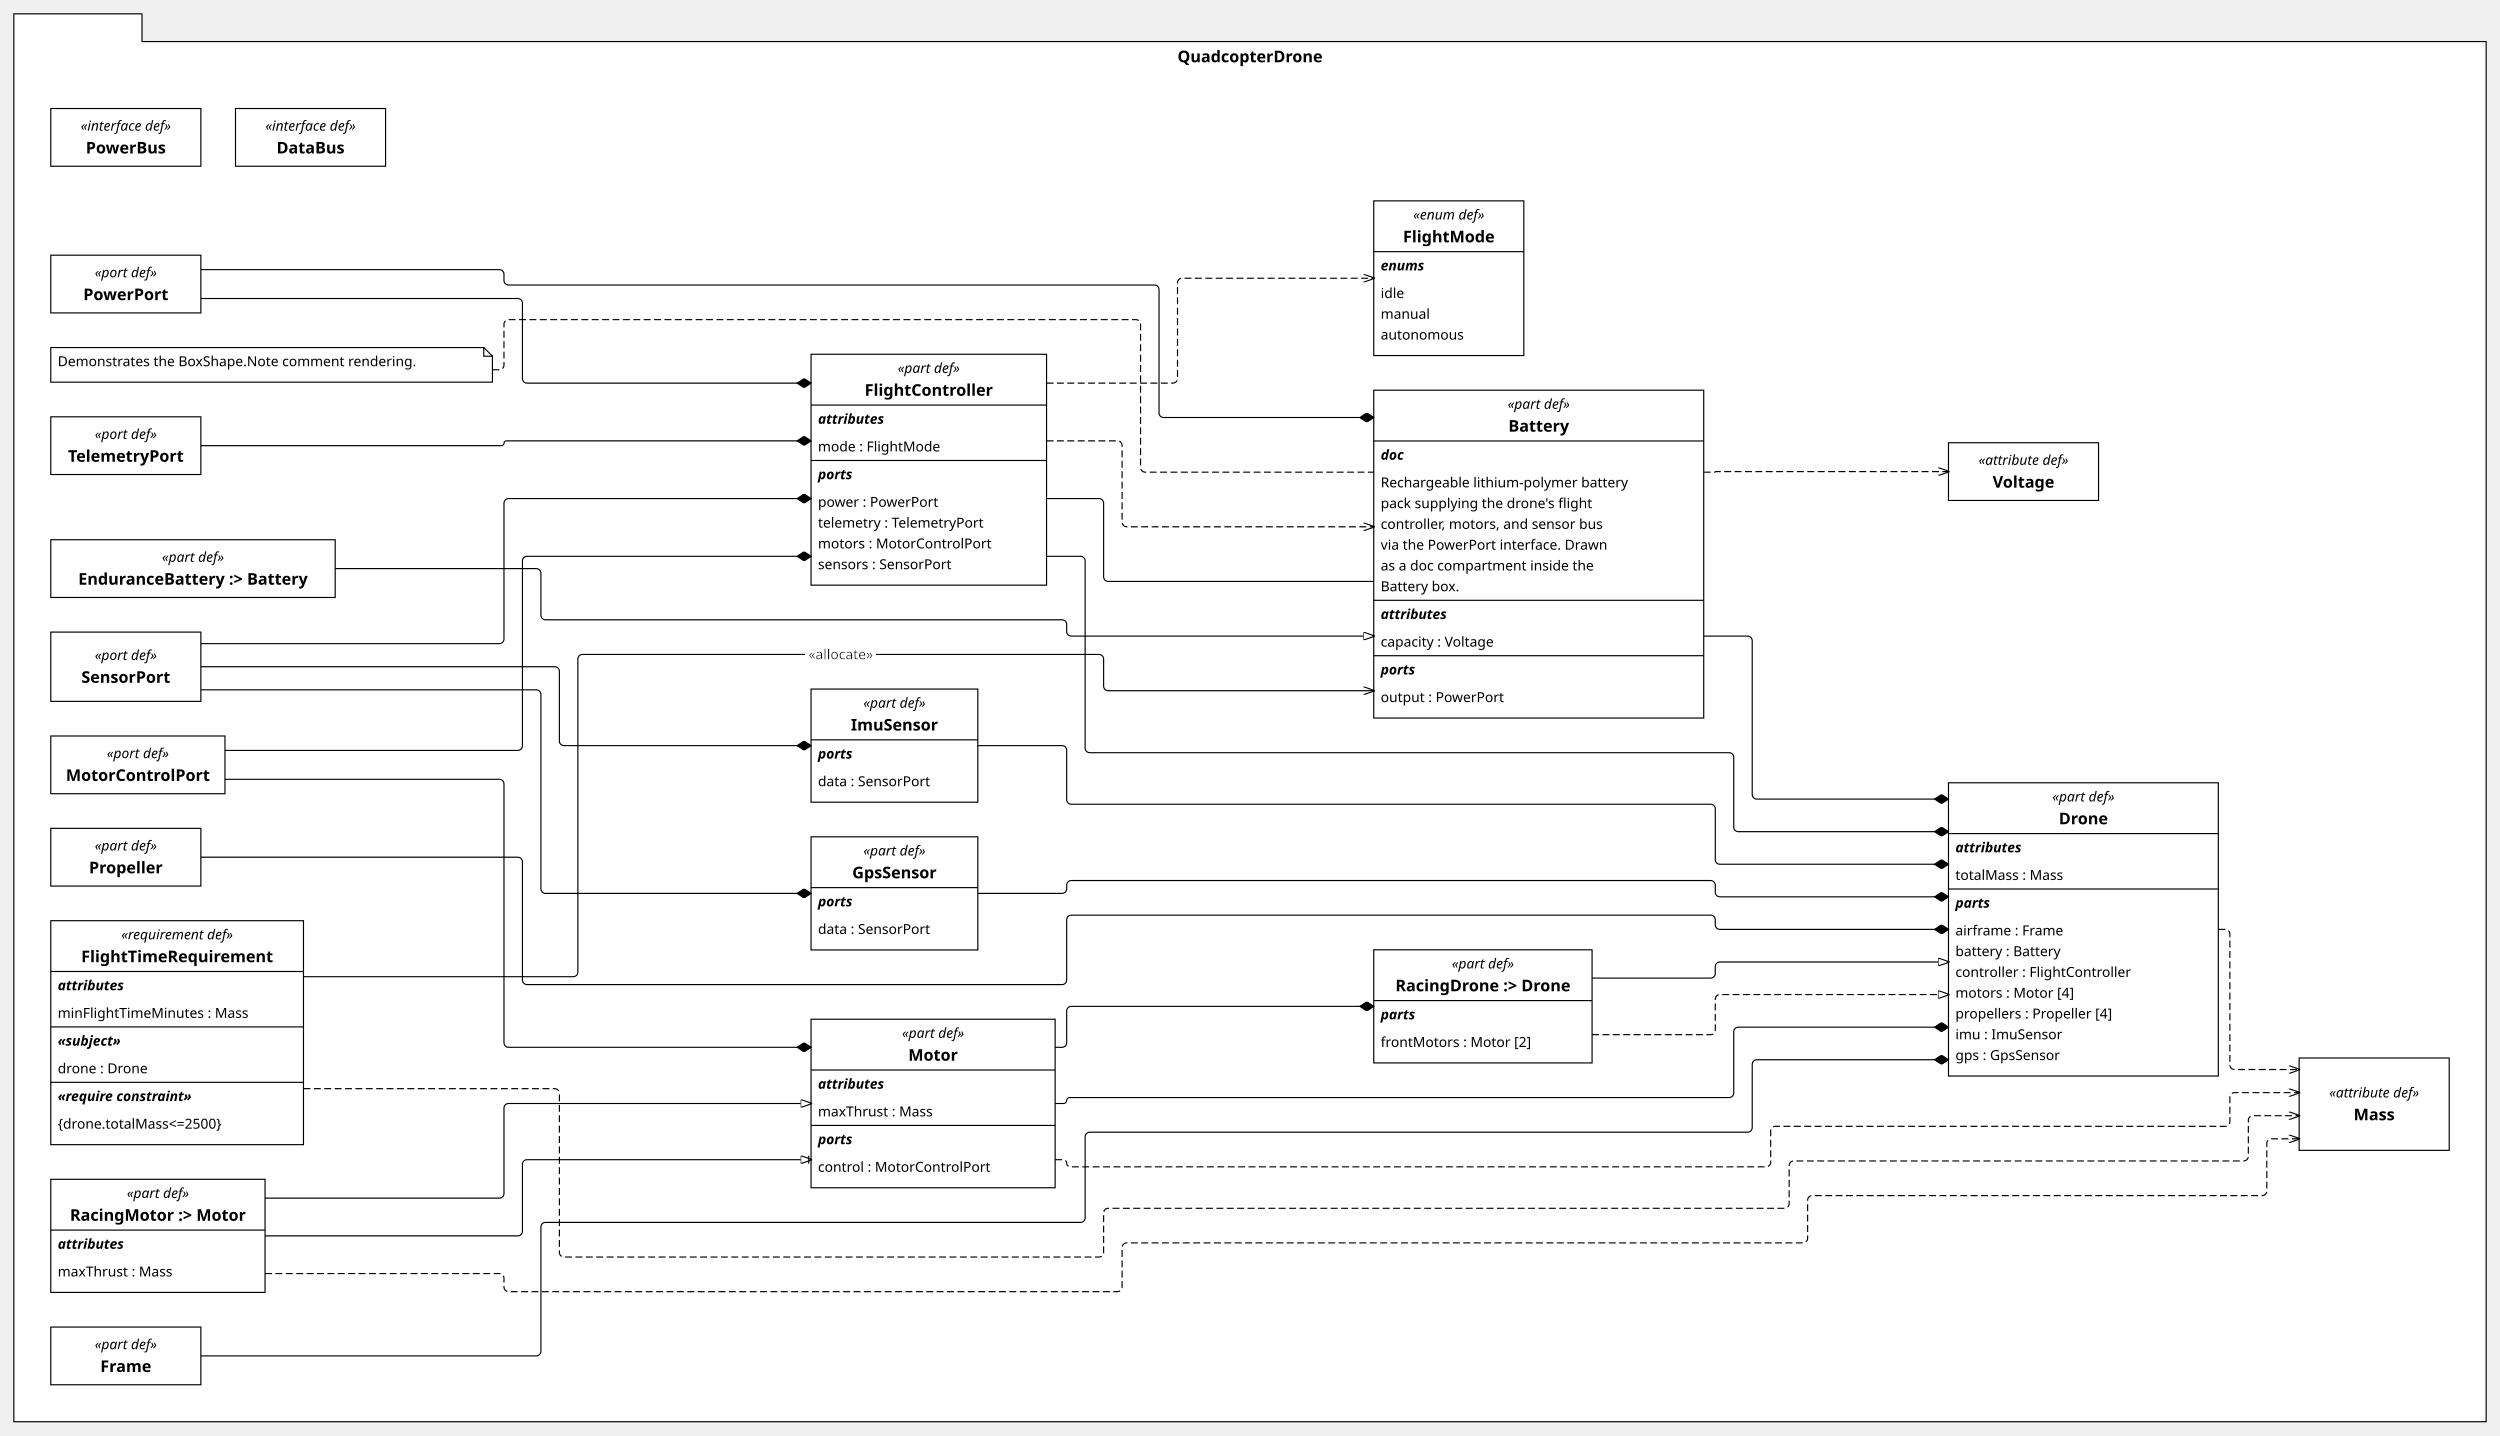
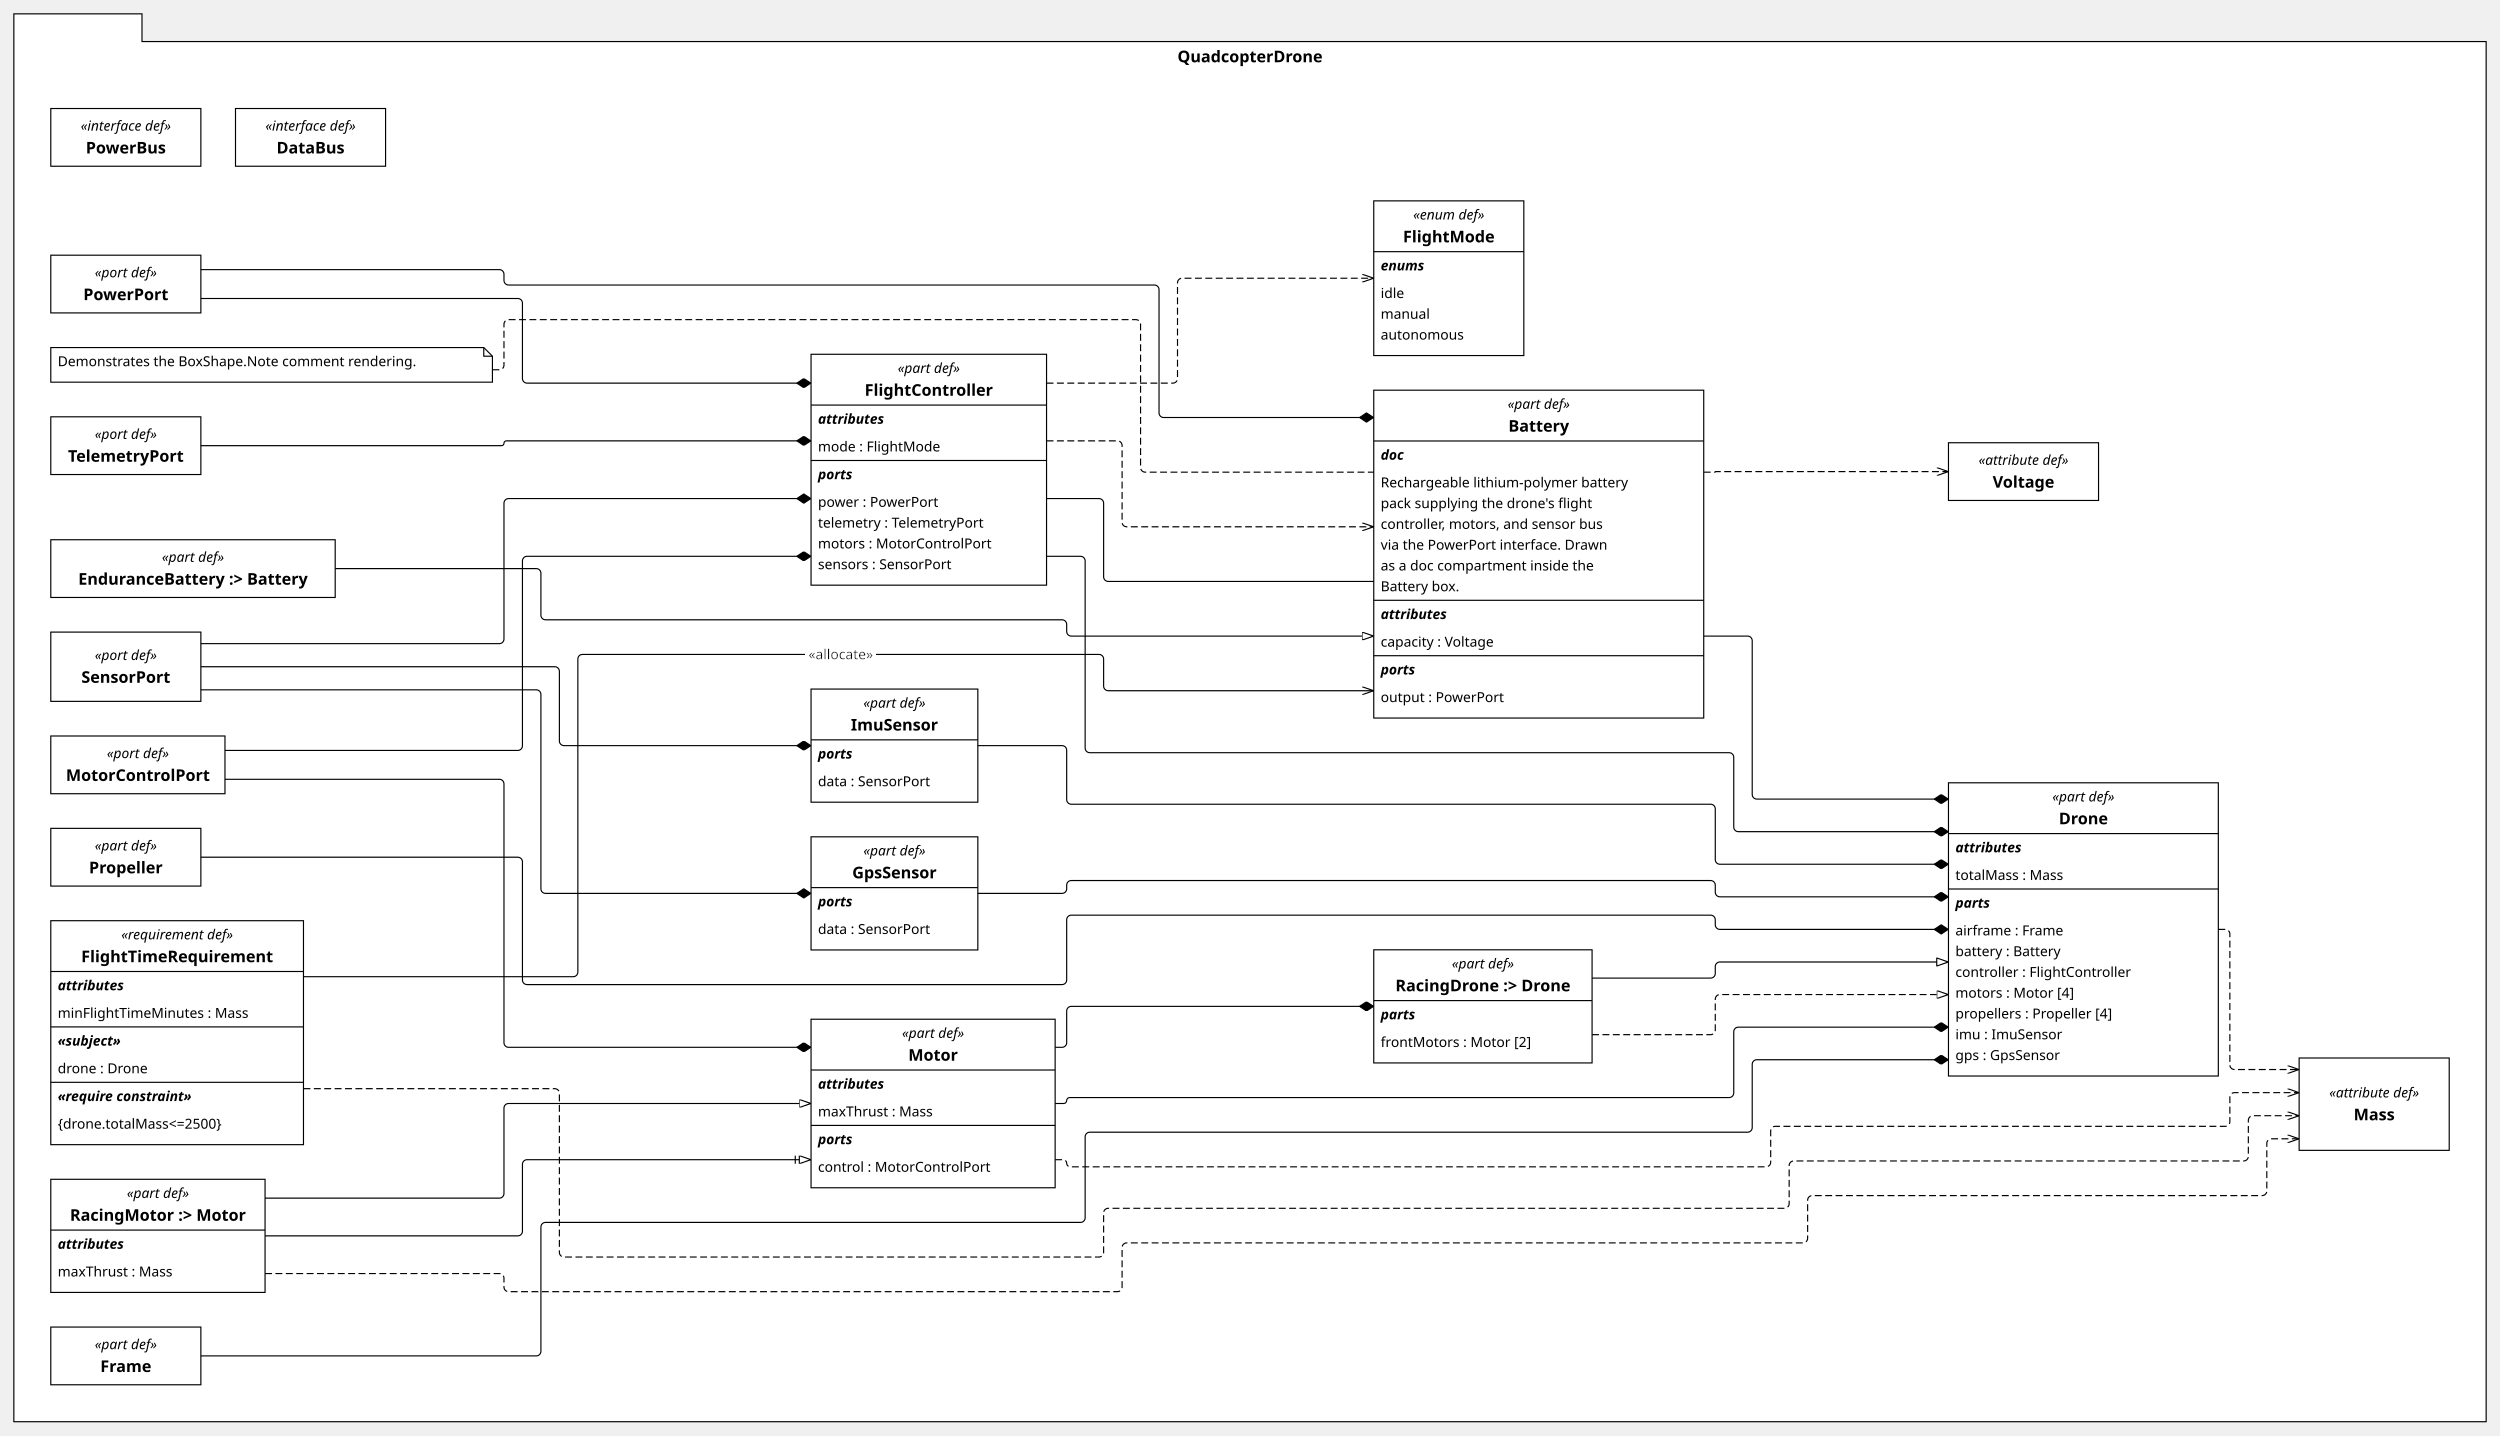
<svg xmlns="http://www.w3.org/2000/svg" width="2165.60" height="1243.55" viewBox="0 0 2165.60 1243.55">
  <defs>
-     <marker id="line-end-open-chevron" markerWidth="10" markerHeight="7" refX="9" refY="3.5" orient="auto">
-       <polyline points="0 0, 10 3.5, 0 7" fill="none" stroke="#000000" stroke-width="1.00" />
-     </marker>
-     <marker id="line-end-hollow-triangle" markerWidth="10" markerHeight="7" refX="9" refY="3.5" orient="auto">
-       <polygon points="0 0, 10 3.5, 0 7" fill="#FFFFFF" stroke="#000000" stroke-width="1.00" />
-     </marker>
-     <marker id="line-end-filled-arrow" markerWidth="10" markerHeight="7" refX="9" refY="3.5" orient="auto">
-       <polygon points="0 0, 10 3.5, 0 7" fill="#000000" stroke="#000000" stroke-width="1.00" />
-     </marker>
-     <marker id="line-end-hollow-triangle-crossbar" markerWidth="10" markerHeight="7" refX="9" refY="3.5" orient="auto">
-       <polygon points="0 0, 10 3.5, 0 7" fill="#FFFFFF" stroke="#000000" stroke-width="1.00" />
-       <line x1="7" y1="0" x2="7" y2="7" stroke="#000000" stroke-width="1.00" />
-     </marker>
-     <marker id="line-end-hollow-diamond" markerWidth="14" markerHeight="8" refX="13" refY="4" orient="auto">
-       <polygon points="1 4, 7 0, 13 4, 7 8" fill="#FFFFFF" stroke="#000000" stroke-width="1.00" />
-     </marker>
-     <marker id="line-end-filled-diamond" markerWidth="14" markerHeight="8" refX="13" refY="4" orient="auto">
-       <polygon points="1 4, 7 0, 13 4, 7 8" fill="#000000" stroke="#000000" stroke-width="1.00" />
-     </marker>
-     <marker id="line-end-circle" markerWidth="10" markerHeight="10" refX="9" refY="5" orient="auto">
+     <marker id="line-end-open-chevron" markerWidth="10.165" markerHeight="7" refX="10.165" refY="3.5" orient="auto">
+       <polyline points="0 0, 10 3.5, 0 7" fill="none" stroke="#000000" stroke-width="1.00" stroke-linejoin="bevel" />
+     </marker>
+     <marker id="line-end-hollow-triangle" markerWidth="10.165" markerHeight="7" refX="10.165" refY="3.5" orient="auto">
+       <polygon points="0 0, 10 3.5, 0 7" fill="#FFFFFF" stroke="#000000" stroke-width="1.00" stroke-linejoin="bevel" />
+     </marker>
+     <marker id="line-end-filled-arrow" markerWidth="10.165" markerHeight="7" refX="10.165" refY="3.5" orient="auto">
+       <polygon points="0 0, 10 3.5, 0 7" fill="#000000" stroke="#000000" stroke-width="1.00" stroke-linejoin="bevel" />
+     </marker>
+     <marker id="line-end-hollow-triangle-crossbar" markerWidth="14.665" markerHeight="7" refX="14.665" refY="3.5" orient="auto">
+       <polygon points="4.5 0, 14.5 3.5, 4.5 7" fill="#FFFFFF" stroke="#000000" stroke-width="1.00" stroke-linejoin="bevel" />
+       <line x1="1" y1="0" x2="1" y2="7" stroke="#000000" stroke-width="1.00" />
+     </marker>
+     <marker id="line-end-hollow-diamond" markerWidth="14" markerHeight="8" refX="13.277" refY="4" orient="auto">
+       <polygon points="1 4, 7 0, 13 4, 7 8" fill="#FFFFFF" stroke="#000000" stroke-width="1.00" stroke-linejoin="bevel" />
+     </marker>
+     <marker id="line-end-filled-diamond" markerWidth="14" markerHeight="8" refX="13.277" refY="4" orient="auto">
+       <polygon points="1 4, 7 0, 13 4, 7 8" fill="#000000" stroke="#000000" stroke-width="1.00" stroke-linejoin="bevel" />
+     </marker>
+     <marker id="line-end-circle" markerWidth="10" markerHeight="10" refX="9.5" refY="5" orient="auto">
      <circle cx="5" cy="5" r="4" fill="#FFFFFF" stroke="#000000" stroke-width="1.00" />
    </marker>
-     <marker id="line-end-bar" markerWidth="4" markerHeight="12" refX="2" refY="6" orient="auto">
+     <marker id="line-end-bar" markerWidth="4" markerHeight="12" refX="2.5" refY="6" orient="auto">
      <line x1="2" y1="0" x2="2" y2="12" stroke="#000000" stroke-width="1.00" />
    </marker>
    <filter id="label-bg" x="-0.05" y="-0.05" width="1.1" height="1.1">
      <feFlood flood-color="#FFFFFF" />
      <feComposite in="SourceGraphic" operator="over" />
    </filter>
  </defs>
  <path d="M 12.00 36.00 L 12.00 12.00 L 123.00 12.00 L 123.00 36.00 L 2153.60 36.00 L 2153.60 1231.55 L 12.00 1231.55 Z" fill="#FFFFFF" stroke="#000000" stroke-width="1.00" />
  <text x="1082.80" y="49.00" font-family="Noto Sans, sans-serif" font-size="14.00" font-weight="bold" fill="#000000" text-anchor="middle" dominant-baseline="middle">QuadcopterDrone</text>
  <rect x="44.00" y="94.00" width="130.00" height="50.00" fill="#FFFFFF" stroke="#000000" stroke-width="1.00" />
  <text x="109.00" y="109.00" font-family="Noto Sans, sans-serif" font-size="12.00" font-style="italic" fill="#000000" text-anchor="middle" dominant-baseline="middle">«interface def»</text>
  <text x="109.00" y="128.00" font-family="Noto Sans, sans-serif" font-size="14.00" font-weight="bold" fill="#000000" text-anchor="middle" dominant-baseline="middle">PowerBus</text>
  <rect x="204.00" y="94.00" width="130.00" height="50.00" fill="#FFFFFF" stroke="#000000" stroke-width="1.00" />
  <text x="269.00" y="109.00" font-family="Noto Sans, sans-serif" font-size="12.00" font-style="italic" fill="#000000" text-anchor="middle" dominant-baseline="middle">«interface def»</text>
  <text x="269.00" y="128.00" font-family="Noto Sans, sans-serif" font-size="14.00" font-weight="bold" fill="#000000" text-anchor="middle" dominant-baseline="middle">DataBus</text>
  <rect x="44.00" y="221.06" width="130.00" height="50.00" fill="#FFFFFF" stroke="#000000" stroke-width="1.00" />
  <text x="109.00" y="236.06" font-family="Noto Sans, sans-serif" font-size="12.00" font-style="italic" fill="#000000" text-anchor="middle" dominant-baseline="middle">«port def»</text>
  <text x="109.00" y="255.06" font-family="Noto Sans, sans-serif" font-size="14.00" font-weight="bold" fill="#000000" text-anchor="middle" dominant-baseline="middle">PowerPort</text>
  <rect x="44.00" y="361.06" width="130.00" height="50.00" fill="#FFFFFF" stroke="#000000" stroke-width="1.00" />
  <text x="109.00" y="376.06" font-family="Noto Sans, sans-serif" font-size="12.00" font-style="italic" fill="#000000" text-anchor="middle" dominant-baseline="middle">«port def»</text>
  <text x="109.00" y="395.06" font-family="Noto Sans, sans-serif" font-size="14.00" font-weight="bold" fill="#000000" text-anchor="middle" dominant-baseline="middle">TelemetryPort</text>
  <rect x="44.00" y="637.55" width="150.88" height="50.00" fill="#FFFFFF" stroke="#000000" stroke-width="1.00" />
  <text x="119.44" y="652.55" font-family="Noto Sans, sans-serif" font-size="12.00" font-style="italic" fill="#000000" text-anchor="middle" dominant-baseline="middle">«port def»</text>
  <text x="119.44" y="671.55" font-family="Noto Sans, sans-serif" font-size="14.00" font-weight="bold" fill="#000000" text-anchor="middle" dominant-baseline="middle">MotorControlPort</text>
  <rect x="44.00" y="547.55" width="130.00" height="60.00" fill="#FFFFFF" stroke="#000000" stroke-width="1.00" />
  <text x="109.00" y="567.55" font-family="Noto Sans, sans-serif" font-size="12.00" font-style="italic" fill="#000000" text-anchor="middle" dominant-baseline="middle">«port def»</text>
  <text x="109.00" y="586.55" font-family="Noto Sans, sans-serif" font-size="14.00" font-weight="bold" fill="#000000" text-anchor="middle" dominant-baseline="middle">SensorPort</text>
  <rect x="1991.60" y="916.48" width="130.00" height="80.00" fill="#FFFFFF" stroke="#000000" stroke-width="1.00" />
  <text x="2056.60" y="946.48" font-family="Noto Sans, sans-serif" font-size="12.00" font-style="italic" fill="#000000" text-anchor="middle" dominant-baseline="middle">«attribute def»</text>
  <text x="2056.60" y="965.48" font-family="Noto Sans, sans-serif" font-size="14.00" font-weight="bold" fill="#000000" text-anchor="middle" dominant-baseline="middle">Mass</text>
  <rect x="1687.84" y="383.52" width="130.00" height="50.00" fill="#FFFFFF" stroke="#000000" stroke-width="1.00" />
  <text x="1752.84" y="398.52" font-family="Noto Sans, sans-serif" font-size="12.00" font-style="italic" fill="#000000" text-anchor="middle" dominant-baseline="middle">«attribute def»</text>
  <text x="1752.84" y="417.52" font-family="Noto Sans, sans-serif" font-size="14.00" font-weight="bold" fill="#000000" text-anchor="middle" dominant-baseline="middle">Voltage</text>
  <rect x="1190.00" y="174.00" width="130.00" height="134.00" fill="#FFFFFF" stroke="#000000" stroke-width="1.00" />
  <text x="1255.00" y="186.00" font-family="Noto Sans, sans-serif" font-size="12.00" font-style="italic" fill="#000000" text-anchor="middle" dominant-baseline="middle">«enum def»</text>
  <text x="1255.00" y="205.00" font-family="Noto Sans, sans-serif" font-size="14.00" font-weight="bold" fill="#000000" text-anchor="middle" dominant-baseline="middle">FlightMode</text>
  <line x1="1190.00" y1="218.00" x2="1320.00" y2="218.00" stroke="#000000" stroke-width="1.00" />
  <text x="1196.00" y="230.00" font-family="Noto Sans, sans-serif" font-size="12.00" font-weight="bold" font-style="italic" fill="#000000" text-anchor="start" dominant-baseline="middle">enums</text>
  <text x="1196.00" y="254.00" font-family="Noto Sans, sans-serif" font-size="12.00" fill="#000000" text-anchor="start" dominant-baseline="middle">idle</text>
  <text x="1196.00" y="272.00" font-family="Noto Sans, sans-serif" font-size="12.00" fill="#000000" text-anchor="start" dominant-baseline="middle">manual</text>
  <text x="1196.00" y="290.00" font-family="Noto Sans, sans-serif" font-size="12.00" fill="#000000" text-anchor="start" dominant-baseline="middle">autonomous</text>
  <rect x="1190.00" y="338.00" width="285.84" height="284.00" fill="#FFFFFF" stroke="#000000" stroke-width="1.00" />
  <text x="1332.92" y="350.00" font-family="Noto Sans, sans-serif" font-size="12.00" font-style="italic" fill="#000000" text-anchor="middle" dominant-baseline="middle">«part def»</text>
  <text x="1332.92" y="369.00" font-family="Noto Sans, sans-serif" font-size="14.00" font-weight="bold" fill="#000000" text-anchor="middle" dominant-baseline="middle">Battery</text>
  <line x1="1190.00" y1="382.00" x2="1475.84" y2="382.00" stroke="#000000" stroke-width="1.00" />
  <text x="1196.00" y="394.00" font-family="Noto Sans, sans-serif" font-size="12.00" font-weight="bold" font-style="italic" fill="#000000" text-anchor="start" dominant-baseline="middle">doc</text>
  <text x="1196.00" y="418.00" font-family="Noto Sans, sans-serif" font-size="12.00" fill="#000000" text-anchor="start" dominant-baseline="middle">Rechargeable lithium-polymer battery</text>
  <text x="1196.00" y="436.00" font-family="Noto Sans, sans-serif" font-size="12.00" fill="#000000" text-anchor="start" dominant-baseline="middle">pack supplying the drone's flight</text>
  <text x="1196.00" y="454.00" font-family="Noto Sans, sans-serif" font-size="12.00" fill="#000000" text-anchor="start" dominant-baseline="middle">controller, motors, and sensor bus</text>
  <text x="1196.00" y="472.00" font-family="Noto Sans, sans-serif" font-size="12.00" fill="#000000" text-anchor="start" dominant-baseline="middle">via the PowerPort interface. Drawn</text>
  <text x="1196.00" y="490.00" font-family="Noto Sans, sans-serif" font-size="12.00" fill="#000000" text-anchor="start" dominant-baseline="middle">as a doc compartment inside the</text>
  <text x="1196.00" y="508.00" font-family="Noto Sans, sans-serif" font-size="12.00" fill="#000000" text-anchor="start" dominant-baseline="middle">Battery box.</text>
  <line x1="1190.00" y1="520.00" x2="1475.84" y2="520.00" stroke="#000000" stroke-width="1.00" />
  <text x="1196.00" y="532.00" font-family="Noto Sans, sans-serif" font-size="12.00" font-weight="bold" font-style="italic" fill="#000000" text-anchor="start" dominant-baseline="middle">attributes</text>
  <text x="1196.00" y="556.00" font-family="Noto Sans, sans-serif" font-size="12.00" fill="#000000" text-anchor="start" dominant-baseline="middle">capacity : Voltage</text>
  <line x1="1190.00" y1="568.00" x2="1475.84" y2="568.00" stroke="#000000" stroke-width="1.00" />
  <text x="1196.00" y="580.00" font-family="Noto Sans, sans-serif" font-size="12.00" font-weight="bold" font-style="italic" fill="#000000" text-anchor="start" dominant-baseline="middle">ports</text>
  <text x="1196.00" y="604.00" font-family="Noto Sans, sans-serif" font-size="12.00" fill="#000000" text-anchor="start" dominant-baseline="middle">output : PowerPort</text>
  <path d="M 44.00 301.06 L 419.06 301.06 L 426.56 308.56 L 426.56 331.06 L 44.00 331.06 Z" fill="#FFFFFF" stroke="#000000" stroke-width="1.00" />
  <path d="M 419.06 301.06 L 419.06 308.56 L 426.56 308.56" fill="none" stroke="#000000" stroke-width="1.00" />
  <text x="50.00" y="313.06" font-family="Noto Sans, sans-serif" font-size="12.00" fill="#000000" text-anchor="start" dominant-baseline="middle">Demonstrates the BoxShape.Note comment rendering.</text>
  <rect x="702.56" y="306.89" width="204.00" height="200.00" fill="#FFFFFF" stroke="#000000" stroke-width="1.00" />
  <text x="804.56" y="318.89" font-family="Noto Sans, sans-serif" font-size="12.00" font-style="italic" fill="#000000" text-anchor="middle" dominant-baseline="middle">«part def»</text>
  <text x="804.56" y="337.89" font-family="Noto Sans, sans-serif" font-size="14.00" font-weight="bold" fill="#000000" text-anchor="middle" dominant-baseline="middle">FlightController</text>
  <line x1="702.56" y1="350.89" x2="906.56" y2="350.89" stroke="#000000" stroke-width="1.00" />
  <text x="708.56" y="362.89" font-family="Noto Sans, sans-serif" font-size="12.00" font-weight="bold" font-style="italic" fill="#000000" text-anchor="start" dominant-baseline="middle">attributes</text>
  <text x="708.56" y="386.89" font-family="Noto Sans, sans-serif" font-size="12.00" fill="#000000" text-anchor="start" dominant-baseline="middle">mode : FlightMode</text>
  <line x1="702.56" y1="398.89" x2="906.56" y2="398.89" stroke="#000000" stroke-width="1.00" />
  <text x="708.56" y="410.89" font-family="Noto Sans, sans-serif" font-size="12.00" font-weight="bold" font-style="italic" fill="#000000" text-anchor="start" dominant-baseline="middle">ports</text>
  <text x="708.56" y="434.89" font-family="Noto Sans, sans-serif" font-size="12.00" fill="#000000" text-anchor="start" dominant-baseline="middle">power : PowerPort</text>
  <text x="708.56" y="452.89" font-family="Noto Sans, sans-serif" font-size="12.00" fill="#000000" text-anchor="start" dominant-baseline="middle">telemetry : TelemetryPort</text>
  <text x="708.56" y="470.89" font-family="Noto Sans, sans-serif" font-size="12.00" fill="#000000" text-anchor="start" dominant-baseline="middle">motors : MotorControlPort</text>
  <text x="708.56" y="488.89" font-family="Noto Sans, sans-serif" font-size="12.00" fill="#000000" text-anchor="start" dominant-baseline="middle">sensors : SensorPort</text>
  <rect x="702.56" y="882.89" width="211.44" height="146.00" fill="#FFFFFF" stroke="#000000" stroke-width="1.00" />
  <text x="808.28" y="894.89" font-family="Noto Sans, sans-serif" font-size="12.00" font-style="italic" fill="#000000" text-anchor="middle" dominant-baseline="middle">«part def»</text>
  <text x="808.28" y="913.89" font-family="Noto Sans, sans-serif" font-size="14.00" font-weight="bold" fill="#000000" text-anchor="middle" dominant-baseline="middle">Motor</text>
  <line x1="702.56" y1="926.89" x2="914.00" y2="926.89" stroke="#000000" stroke-width="1.00" />
  <text x="708.56" y="938.89" font-family="Noto Sans, sans-serif" font-size="12.00" font-weight="bold" font-style="italic" fill="#000000" text-anchor="start" dominant-baseline="middle">attributes</text>
  <text x="708.56" y="962.89" font-family="Noto Sans, sans-serif" font-size="12.00" fill="#000000" text-anchor="start" dominant-baseline="middle">maxThrust : Mass</text>
  <line x1="702.56" y1="974.89" x2="914.00" y2="974.89" stroke="#000000" stroke-width="1.00" />
  <text x="708.56" y="986.89" font-family="Noto Sans, sans-serif" font-size="12.00" font-weight="bold" font-style="italic" fill="#000000" text-anchor="start" dominant-baseline="middle">ports</text>
  <text x="708.56" y="1010.89" font-family="Noto Sans, sans-serif" font-size="12.00" fill="#000000" text-anchor="start" dominant-baseline="middle">control : MotorControlPort</text>
  <rect x="44.00" y="717.55" width="130.00" height="50.00" fill="#FFFFFF" stroke="#000000" stroke-width="1.00" />
  <text x="109.00" y="732.55" font-family="Noto Sans, sans-serif" font-size="12.00" font-style="italic" fill="#000000" text-anchor="middle" dominant-baseline="middle">«part def»</text>
  <text x="109.00" y="751.55" font-family="Noto Sans, sans-serif" font-size="14.00" font-weight="bold" fill="#000000" text-anchor="middle" dominant-baseline="middle">Propeller</text>
  <rect x="702.56" y="596.89" width="144.48" height="98.00" fill="#FFFFFF" stroke="#000000" stroke-width="1.00" />
  <text x="774.80" y="608.89" font-family="Noto Sans, sans-serif" font-size="12.00" font-style="italic" fill="#000000" text-anchor="middle" dominant-baseline="middle">«part def»</text>
  <text x="774.80" y="627.89" font-family="Noto Sans, sans-serif" font-size="14.00" font-weight="bold" fill="#000000" text-anchor="middle" dominant-baseline="middle">ImuSensor</text>
  <line x1="702.56" y1="640.89" x2="847.04" y2="640.89" stroke="#000000" stroke-width="1.00" />
  <text x="708.56" y="652.89" font-family="Noto Sans, sans-serif" font-size="12.00" font-weight="bold" font-style="italic" fill="#000000" text-anchor="start" dominant-baseline="middle">ports</text>
  <text x="708.56" y="676.89" font-family="Noto Sans, sans-serif" font-size="12.00" fill="#000000" text-anchor="start" dominant-baseline="middle">data : SensorPort</text>
  <rect x="702.56" y="724.89" width="144.48" height="98.00" fill="#FFFFFF" stroke="#000000" stroke-width="1.00" />
  <text x="774.80" y="736.89" font-family="Noto Sans, sans-serif" font-size="12.00" font-style="italic" fill="#000000" text-anchor="middle" dominant-baseline="middle">«part def»</text>
  <text x="774.80" y="755.89" font-family="Noto Sans, sans-serif" font-size="14.00" font-weight="bold" fill="#000000" text-anchor="middle" dominant-baseline="middle">GpsSensor</text>
  <line x1="702.56" y1="768.89" x2="847.04" y2="768.89" stroke="#000000" stroke-width="1.00" />
  <text x="708.56" y="780.89" font-family="Noto Sans, sans-serif" font-size="12.00" font-weight="bold" font-style="italic" fill="#000000" text-anchor="start" dominant-baseline="middle">ports</text>
  <text x="708.56" y="804.89" font-family="Noto Sans, sans-serif" font-size="12.00" fill="#000000" text-anchor="start" dominant-baseline="middle">data : SensorPort</text>
  <rect x="44.00" y="1149.55" width="130.00" height="50.00" fill="#FFFFFF" stroke="#000000" stroke-width="1.00" />
  <text x="109.00" y="1164.55" font-family="Noto Sans, sans-serif" font-size="12.00" font-style="italic" fill="#000000" text-anchor="middle" dominant-baseline="middle">«part def»</text>
  <text x="109.00" y="1183.55" font-family="Noto Sans, sans-serif" font-size="14.00" font-weight="bold" fill="#000000" text-anchor="middle" dominant-baseline="middle">Frame</text>
  <rect x="44.00" y="1021.55" width="185.60" height="98.00" fill="#FFFFFF" stroke="#000000" stroke-width="1.00" />
  <text x="136.80" y="1033.55" font-family="Noto Sans, sans-serif" font-size="12.00" font-style="italic" fill="#000000" text-anchor="middle" dominant-baseline="middle">«part def»</text>
  <text x="136.80" y="1052.55" font-family="Noto Sans, sans-serif" font-size="14.00" font-weight="bold" fill="#000000" text-anchor="middle" dominant-baseline="middle">RacingMotor :&gt; Motor</text>
  <line x1="44.00" y1="1065.55" x2="229.60" y2="1065.55" stroke="#000000" stroke-width="1.00" />
  <text x="50.00" y="1077.55" font-family="Noto Sans, sans-serif" font-size="12.00" font-weight="bold" font-style="italic" fill="#000000" text-anchor="start" dominant-baseline="middle">attributes</text>
  <text x="50.00" y="1101.55" font-family="Noto Sans, sans-serif" font-size="12.00" fill="#000000" text-anchor="start" dominant-baseline="middle">maxThrust : Mass</text>
  <rect x="44.00" y="467.55" width="246.36" height="50.00" fill="#FFFFFF" stroke="#000000" stroke-width="1.00" />
  <text x="167.18" y="482.55" font-family="Noto Sans, sans-serif" font-size="12.00" font-style="italic" fill="#000000" text-anchor="middle" dominant-baseline="middle">«part def»</text>
  <text x="167.18" y="501.55" font-family="Noto Sans, sans-serif" font-size="14.00" font-weight="bold" fill="#000000" text-anchor="middle" dominant-baseline="middle">EnduranceBattery :&gt; Battery</text>
  <rect x="1687.84" y="678.09" width="233.76" height="254.00" fill="#FFFFFF" stroke="#000000" stroke-width="1.00" />
  <text x="1804.72" y="690.09" font-family="Noto Sans, sans-serif" font-size="12.00" font-style="italic" fill="#000000" text-anchor="middle" dominant-baseline="middle">«part def»</text>
  <text x="1804.72" y="709.09" font-family="Noto Sans, sans-serif" font-size="14.00" font-weight="bold" fill="#000000" text-anchor="middle" dominant-baseline="middle">Drone</text>
  <line x1="1687.84" y1="722.09" x2="1921.60" y2="722.09" stroke="#000000" stroke-width="1.00" />
  <text x="1693.84" y="734.09" font-family="Noto Sans, sans-serif" font-size="12.00" font-weight="bold" font-style="italic" fill="#000000" text-anchor="start" dominant-baseline="middle">attributes</text>
  <text x="1693.84" y="758.09" font-family="Noto Sans, sans-serif" font-size="12.00" fill="#000000" text-anchor="start" dominant-baseline="middle">totalMass : Mass</text>
  <line x1="1687.84" y1="770.09" x2="1921.60" y2="770.09" stroke="#000000" stroke-width="1.00" />
  <text x="1693.84" y="782.09" font-family="Noto Sans, sans-serif" font-size="12.00" font-weight="bold" font-style="italic" fill="#000000" text-anchor="start" dominant-baseline="middle">parts</text>
  <text x="1693.84" y="806.09" font-family="Noto Sans, sans-serif" font-size="12.00" fill="#000000" text-anchor="start" dominant-baseline="middle">airframe : Frame</text>
  <text x="1693.84" y="824.09" font-family="Noto Sans, sans-serif" font-size="12.00" fill="#000000" text-anchor="start" dominant-baseline="middle">battery : Battery</text>
  <text x="1693.84" y="842.09" font-family="Noto Sans, sans-serif" font-size="12.00" fill="#000000" text-anchor="start" dominant-baseline="middle">controller : FlightController</text>
  <text x="1693.84" y="860.09" font-family="Noto Sans, sans-serif" font-size="12.00" fill="#000000" text-anchor="start" dominant-baseline="middle">motors : Motor [4]</text>
  <text x="1693.84" y="878.09" font-family="Noto Sans, sans-serif" font-size="12.00" fill="#000000" text-anchor="start" dominant-baseline="middle">propellers : Propeller [4]</text>
  <text x="1693.84" y="896.09" font-family="Noto Sans, sans-serif" font-size="12.00" fill="#000000" text-anchor="start" dominant-baseline="middle">imu : ImuSensor</text>
  <text x="1693.84" y="914.09" font-family="Noto Sans, sans-serif" font-size="12.00" fill="#000000" text-anchor="start" dominant-baseline="middle">gps : GpsSensor</text>
  <rect x="1190.00" y="822.76" width="189.12" height="98.00" fill="#FFFFFF" stroke="#000000" stroke-width="1.00" />
  <text x="1284.56" y="834.76" font-family="Noto Sans, sans-serif" font-size="12.00" font-style="italic" fill="#000000" text-anchor="middle" dominant-baseline="middle">«part def»</text>
  <text x="1284.56" y="853.76" font-family="Noto Sans, sans-serif" font-size="14.00" font-weight="bold" fill="#000000" text-anchor="middle" dominant-baseline="middle">RacingDrone :&gt; Drone</text>
  <line x1="1190.00" y1="866.76" x2="1379.12" y2="866.76" stroke="#000000" stroke-width="1.00" />
  <text x="1196.00" y="878.76" font-family="Noto Sans, sans-serif" font-size="12.00" font-weight="bold" font-style="italic" fill="#000000" text-anchor="start" dominant-baseline="middle">parts</text>
  <text x="1196.00" y="902.76" font-family="Noto Sans, sans-serif" font-size="12.00" fill="#000000" text-anchor="start" dominant-baseline="middle">frontMotors : Motor [2]</text>
  <rect x="44.00" y="797.55" width="218.88" height="194.00" fill="#FFFFFF" stroke="#000000" stroke-width="1.00" />
  <text x="153.44" y="809.55" font-family="Noto Sans, sans-serif" font-size="12.00" font-style="italic" fill="#000000" text-anchor="middle" dominant-baseline="middle">«requirement def»</text>
  <text x="153.44" y="828.55" font-family="Noto Sans, sans-serif" font-size="14.00" font-weight="bold" fill="#000000" text-anchor="middle" dominant-baseline="middle">FlightTimeRequirement</text>
  <line x1="44.00" y1="841.55" x2="262.88" y2="841.55" stroke="#000000" stroke-width="1.00" />
  <text x="50.00" y="853.55" font-family="Noto Sans, sans-serif" font-size="12.00" font-weight="bold" font-style="italic" fill="#000000" text-anchor="start" dominant-baseline="middle">attributes</text>
  <text x="50.00" y="877.55" font-family="Noto Sans, sans-serif" font-size="12.00" fill="#000000" text-anchor="start" dominant-baseline="middle">minFlightTimeMinutes : Mass</text>
  <line x1="44.00" y1="889.55" x2="262.88" y2="889.55" stroke="#000000" stroke-width="1.00" />
  <text x="50.00" y="901.55" font-family="Noto Sans, sans-serif" font-size="12.00" font-weight="bold" font-style="italic" fill="#000000" text-anchor="start" dominant-baseline="middle">«subject»</text>
  <text x="50.00" y="925.55" font-family="Noto Sans, sans-serif" font-size="12.00" fill="#000000" text-anchor="start" dominant-baseline="middle">drone : Drone</text>
  <line x1="44.00" y1="937.55" x2="262.88" y2="937.55" stroke="#000000" stroke-width="1.00" />
  <text x="50.00" y="949.55" font-family="Noto Sans, sans-serif" font-size="12.00" font-weight="bold" font-style="italic" fill="#000000" text-anchor="start" dominant-baseline="middle">«require constraint»</text>
  <text x="50.00" y="973.55" font-family="Noto Sans, sans-serif" font-size="12.00" fill="#000000" text-anchor="start" dominant-baseline="middle">{drone.totalMass&lt;=2500}</text>
  <path d="M 426.56 320.31 L 432.56 320.31 A 4.00 4.00 0 0 0 436.56 316.31 L 436.56 280.89 A 4.00 4.00 0 0 1 440.56 276.89 L 984.00 276.89 A 4.00 4.00 0 0 1 988.00 280.89 L 988.00 405.00 A 4.00 4.00 0 0 0 992.00 409.00 L 1190.00 409.00" fill="none" stroke="#000000" stroke-width="1.00" stroke-dasharray="6 3" />
  <path d="M 174.00 233.56 L 432.56 233.56 A 4.00 4.00 0 0 1 436.56 237.56 L 436.56 242.89 A 4.00 4.00 0 0 0 440.56 246.89 L 1000.00 246.89 A 4.00 4.00 0 0 1 1004.00 250.89 L 1004.00 357.67 A 4.00 4.00 0 0 0 1008.00 361.67 L 1190.00 361.67" fill="none" stroke="#000000" stroke-width="1.00" marker-end="url(#line-end-filled-diamond)" />
  <path d="M 1475.84 409.00 L 1485.60 409.00 A 0.24 0.24 0 0 0 1485.84 408.76 L 1485.84 408.76 A 0.24 0.24 0 0 1 1486.08 408.52 L 1687.84 408.52" fill="none" stroke="#000000" stroke-width="1.00" marker-end="url(#line-end-open-chevron)" stroke-dasharray="6 3" />
  <path d="M 174.00 258.56 L 448.56 258.56 A 4.00 4.00 0 0 1 452.56 262.56 L 452.56 327.89 A 4.00 4.00 0 0 0 456.56 331.89 L 702.56 331.89" fill="none" stroke="#000000" stroke-width="1.00" marker-end="url(#line-end-filled-diamond)" />
  <path d="M 174.00 386.06 L 434.48 386.06 A 2.08 2.08 0 0 0 436.56 383.98 L 436.56 383.98 A 2.08 2.08 0 0 1 438.64 381.89 L 702.56 381.89" fill="none" stroke="#000000" stroke-width="1.00" marker-end="url(#line-end-filled-diamond)" />
  <path d="M 194.88 650.05 L 448.56 650.05 A 4.00 4.00 0 0 0 452.56 646.05 L 452.56 485.89 A 4.00 4.00 0 0 1 456.56 481.89 L 702.56 481.89" fill="none" stroke="#000000" stroke-width="1.00" marker-end="url(#line-end-filled-diamond)" />
  <path d="M 174.00 557.55 L 432.56 557.55 A 4.00 4.00 0 0 0 436.56 553.55 L 436.56 435.89 A 4.00 4.00 0 0 1 440.56 431.89 L 702.56 431.89" fill="none" stroke="#000000" stroke-width="1.00" marker-end="url(#line-end-filled-diamond)" />
  <path d="M 906.56 331.89 L 1016.00 331.89 A 4.00 4.00 0 0 0 1020.00 327.89 L 1020.00 245.00 A 4.00 4.00 0 0 1 1024.00 241.00 L 1190.00 241.00" fill="none" stroke="#000000" stroke-width="1.00" marker-end="url(#line-end-open-chevron)" stroke-dasharray="6 3" />
  <path d="M 194.88 675.05 L 432.56 675.05 A 4.00 4.00 0 0 1 436.56 679.05 L 436.56 903.23 A 4.00 4.00 0 0 0 440.56 907.23 L 702.56 907.23" fill="none" stroke="#000000" stroke-width="1.00" marker-end="url(#line-end-filled-diamond)" />
  <path d="M 914.00 1004.56 L 920.90 1004.56 A 3.10 3.10 0 0 1 924.00 1007.66 L 924.00 1007.66 A 3.10 3.10 0 0 0 927.10 1010.76 L 1529.84 1010.76 A 4.00 4.00 0 0 0 1533.84 1006.76 L 1533.84 979.67 A 4.00 4.00 0 0 1 1537.84 975.67 L 1927.60 975.67 A 4.00 4.00 0 0 0 1931.60 971.67 L 1931.60 950.48 A 4.00 4.00 0 0 1 1935.60 946.48 L 1991.60 946.48" fill="none" stroke="#000000" stroke-width="1.00" marker-end="url(#line-end-open-chevron)" stroke-dasharray="6 3" />
  <path d="M 174.00 577.55 L 480.56 577.55 A 4.00 4.00 0 0 1 484.56 581.55 L 484.56 641.89 A 4.00 4.00 0 0 0 488.56 645.89 L 702.56 645.89" fill="none" stroke="#000000" stroke-width="1.00" marker-end="url(#line-end-filled-diamond)" />
  <path d="M 174.00 597.55 L 464.56 597.55 A 4.00 4.00 0 0 1 468.56 601.55 L 468.56 769.89 A 4.00 4.00 0 0 0 472.56 773.89 L 702.56 773.89" fill="none" stroke="#000000" stroke-width="1.00" marker-end="url(#line-end-filled-diamond)" />
  <path d="M 229.60 1037.88 L 432.56 1037.88 A 4.00 4.00 0 0 0 436.56 1033.88 L 436.56 959.89 A 4.00 4.00 0 0 1 440.56 955.89 L 702.56 955.89" fill="none" stroke="#000000" stroke-width="1.00" marker-end="url(#line-end-hollow-triangle)" />
  <path d="M 229.60 1103.21 L 432.56 1103.21 A 4.00 4.00 0 0 1 436.56 1107.21 L 436.56 1114.89 A 4.00 4.00 0 0 0 440.56 1118.89 L 968.00 1118.89 A 4.00 4.00 0 0 0 972.00 1114.89 L 972.00 1080.66 A 4.00 4.00 0 0 1 976.00 1076.66 L 1561.84 1076.66 A 4.00 4.00 0 0 0 1565.84 1072.66 L 1565.84 1039.67 A 4.00 4.00 0 0 1 1569.84 1035.67 L 1959.60 1035.67 A 4.00 4.00 0 0 0 1963.60 1031.67 L 1963.60 990.48 A 4.00 4.00 0 0 1 1967.60 986.48 L 1991.60 986.48" fill="none" stroke="#000000" stroke-width="1.00" marker-end="url(#line-end-open-chevron)" stroke-dasharray="6 3" />
  <path d="M 229.60 1070.55 L 448.56 1070.55 A 4.00 4.00 0 0 0 452.56 1066.55 L 452.56 1008.56 A 4.00 4.00 0 0 1 456.56 1004.56 L 702.56 1004.56" fill="none" stroke="#000000" stroke-width="1.00" marker-end="url(#line-end-hollow-triangle-crossbar)" />
  <path d="M 290.36 492.55 L 464.56 492.55 A 4.00 4.00 0 0 1 468.56 496.55 L 468.56 532.89 A 4.00 4.00 0 0 0 472.56 536.89 L 920.00 536.89 A 4.00 4.00 0 0 1 924.00 540.89 L 924.00 547.00 A 4.00 4.00 0 0 0 928.00 551.00 L 1190.00 551.00" fill="none" stroke="#000000" stroke-width="1.00" marker-end="url(#line-end-hollow-triangle)" />
  <path d="M 174.00 1174.55 L 464.56 1174.55 A 4.00 4.00 0 0 0 468.56 1170.55 L 468.56 1062.89 A 4.00 4.00 0 0 1 472.56 1058.89 L 936.00 1058.89 A 4.00 4.00 0 0 0 940.00 1054.89 L 940.00 984.76 A 4.00 4.00 0 0 1 944.00 980.76 L 1513.84 980.76 A 4.00 4.00 0 0 0 1517.84 976.76 L 1517.84 921.98 A 4.00 4.00 0 0 1 1521.84 917.98 L 1687.84 917.98" fill="none" stroke="#000000" stroke-width="1.00" marker-end="url(#line-end-filled-diamond)" />
  <path d="M 1475.84 551.00 L 1513.84 551.00 A 4.00 4.00 0 0 1 1517.84 555.00 L 1517.84 688.20 A 4.00 4.00 0 0 0 1521.84 692.20 L 1687.84 692.20" fill="none" stroke="#000000" stroke-width="1.00" marker-end="url(#line-end-filled-diamond)" />
  <path d="M 906.56 481.89 L 936.00 481.89 A 4.00 4.00 0 0 1 940.00 485.89 L 940.00 648.00 A 4.00 4.00 0 0 0 944.00 652.00 L 1497.84 652.00 A 4.00 4.00 0 0 1 1501.84 656.00 L 1501.84 716.43 A 4.00 4.00 0 0 0 1505.84 720.43 L 1687.84 720.43" fill="none" stroke="#000000" stroke-width="1.00" marker-end="url(#line-end-filled-diamond)" />
  <path d="M 914.00 955.89 L 921.43 955.89 A 2.57 2.57 0 0 0 924.00 953.33 L 924.00 953.33 A 2.57 2.57 0 0 1 926.57 950.76 L 1497.84 950.76 A 4.00 4.00 0 0 0 1501.84 946.76 L 1501.84 893.76 A 4.00 4.00 0 0 1 1505.84 889.76 L 1687.84 889.76" fill="none" stroke="#000000" stroke-width="1.00" marker-end="url(#line-end-filled-diamond)" />
  <path d="M 174.00 742.55 L 448.56 742.55 A 4.00 4.00 0 0 1 452.56 746.55 L 452.56 848.89 A 4.00 4.00 0 0 0 456.56 852.89 L 920.00 852.89 A 4.00 4.00 0 0 0 924.00 848.89 L 924.00 796.76 A 4.00 4.00 0 0 1 928.00 792.76 L 1481.84 792.76 A 4.00 4.00 0 0 1 1485.84 796.76 L 1485.84 801.09 A 4.00 4.00 0 0 0 1489.84 805.09 L 1687.84 805.09" fill="none" stroke="#000000" stroke-width="1.00" marker-end="url(#line-end-filled-diamond)" />
  <path d="M 847.04 645.89 L 920.00 645.89 A 4.00 4.00 0 0 1 924.00 649.89 L 924.00 692.65 A 4.00 4.00 0 0 0 928.00 696.65 L 1481.84 696.65 A 4.00 4.00 0 0 1 1485.84 700.65 L 1485.84 744.65 A 4.00 4.00 0 0 0 1489.84 748.65 L 1687.84 748.65" fill="none" stroke="#000000" stroke-width="1.00" marker-end="url(#line-end-filled-diamond)" />
  <path d="M 847.04 773.89 L 920.00 773.89 A 4.00 4.00 0 0 0 924.00 769.89 L 924.00 766.76 A 4.00 4.00 0 0 1 928.00 762.76 L 1481.84 762.76 A 4.00 4.00 0 0 1 1485.84 766.76 L 1485.84 772.87 A 4.00 4.00 0 0 0 1489.84 776.87 L 1687.84 776.87" fill="none" stroke="#000000" stroke-width="1.00" marker-end="url(#line-end-filled-diamond)" />
  <path d="M 1921.60 805.09 L 1927.60 805.09 A 4.00 4.00 0 0 1 1931.60 809.09 L 1931.60 922.48 A 4.00 4.00 0 0 0 1935.60 926.48 L 1991.60 926.48" fill="none" stroke="#000000" stroke-width="1.00" marker-end="url(#line-end-open-chevron)" stroke-dasharray="6 3" />
  <path d="M 1379.12 847.26 L 1481.84 847.26 A 4.00 4.00 0 0 0 1485.84 843.26 L 1485.84 837.32 A 4.00 4.00 0 0 1 1489.84 833.32 L 1687.84 833.32" fill="none" stroke="#000000" stroke-width="1.00" marker-end="url(#line-end-hollow-triangle)" />
  <path d="M 914.00 907.23 L 920.00 907.23 A 4.00 4.00 0 0 0 924.00 903.23 L 924.00 875.76 A 4.00 4.00 0 0 1 928.00 871.76 L 1190.00 871.76" fill="none" stroke="#000000" stroke-width="1.00" marker-end="url(#line-end-filled-diamond)" />
  <path d="M 1379.12 896.26 L 1481.84 896.26 A 4.00 4.00 0 0 0 1485.84 892.26 L 1485.84 865.54 A 4.00 4.00 0 0 1 1489.84 861.54 L 1687.84 861.54" fill="none" stroke="#000000" stroke-width="1.00" marker-end="url(#line-end-hollow-triangle)" stroke-dasharray="6 3" />
  <path d="M 262.88 943.05 L 480.56 943.05 A 4.00 4.00 0 0 1 484.56 947.05 L 484.56 1084.89 A 4.00 4.00 0 0 0 488.56 1088.89 L 952.00 1088.89 A 4.00 4.00 0 0 0 956.00 1084.89 L 956.00 1050.66 A 4.00 4.00 0 0 1 960.00 1046.66 L 1545.84 1046.66 A 4.00 4.00 0 0 0 1549.84 1042.66 L 1549.84 1009.67 A 4.00 4.00 0 0 1 1553.84 1005.67 L 1943.60 1005.67 A 4.00 4.00 0 0 0 1947.60 1001.67 L 1947.60 970.48 A 4.00 4.00 0 0 1 1951.60 966.48 L 1991.60 966.48" fill="none" stroke="#000000" stroke-width="1.00" marker-end="url(#line-end-open-chevron)" stroke-dasharray="6 3" />
  <path d="M 262.88 846.05 L 496.56 846.05 A 4.00 4.00 0 0 0 500.56 842.05 L 500.56 570.89 A 4.00 4.00 0 0 1 504.56 566.89 L 952.00 566.89 A 4.00 4.00 0 0 1 956.00 570.89 L 956.00 594.33 A 4.00 4.00 0 0 0 960.00 598.33 L 1190.00 598.33" fill="none" stroke="#000000" stroke-width="1.00" marker-end="url(#line-end-open-chevron)" />
  <path d="M 906.56 381.89 L 968.00 381.89 A 4.00 4.00 0 0 1 972.00 385.89 L 972.00 452.33 A 4.00 4.00 0 0 0 976.00 456.33 L 1190.00 456.33" fill="none" stroke="#000000" stroke-width="1.00" marker-end="url(#line-end-open-chevron)" stroke-dasharray="6 3" />
  <path d="M 906.56 431.89 L 952.00 431.89 A 4.00 4.00 0 0 1 956.00 435.89 L 956.00 499.67 A 4.00 4.00 0 0 0 960.00 503.67 L 1190.00 503.67" fill="none" stroke="#000000" stroke-width="1.00" />
  <text x="728.28" y="566.89" font-family="Noto Sans, sans-serif" font-size="12.00" fill="#000000" text-anchor="middle" dominant-baseline="middle" filter="url(#label-bg)">«allocate»</text>
</svg>
